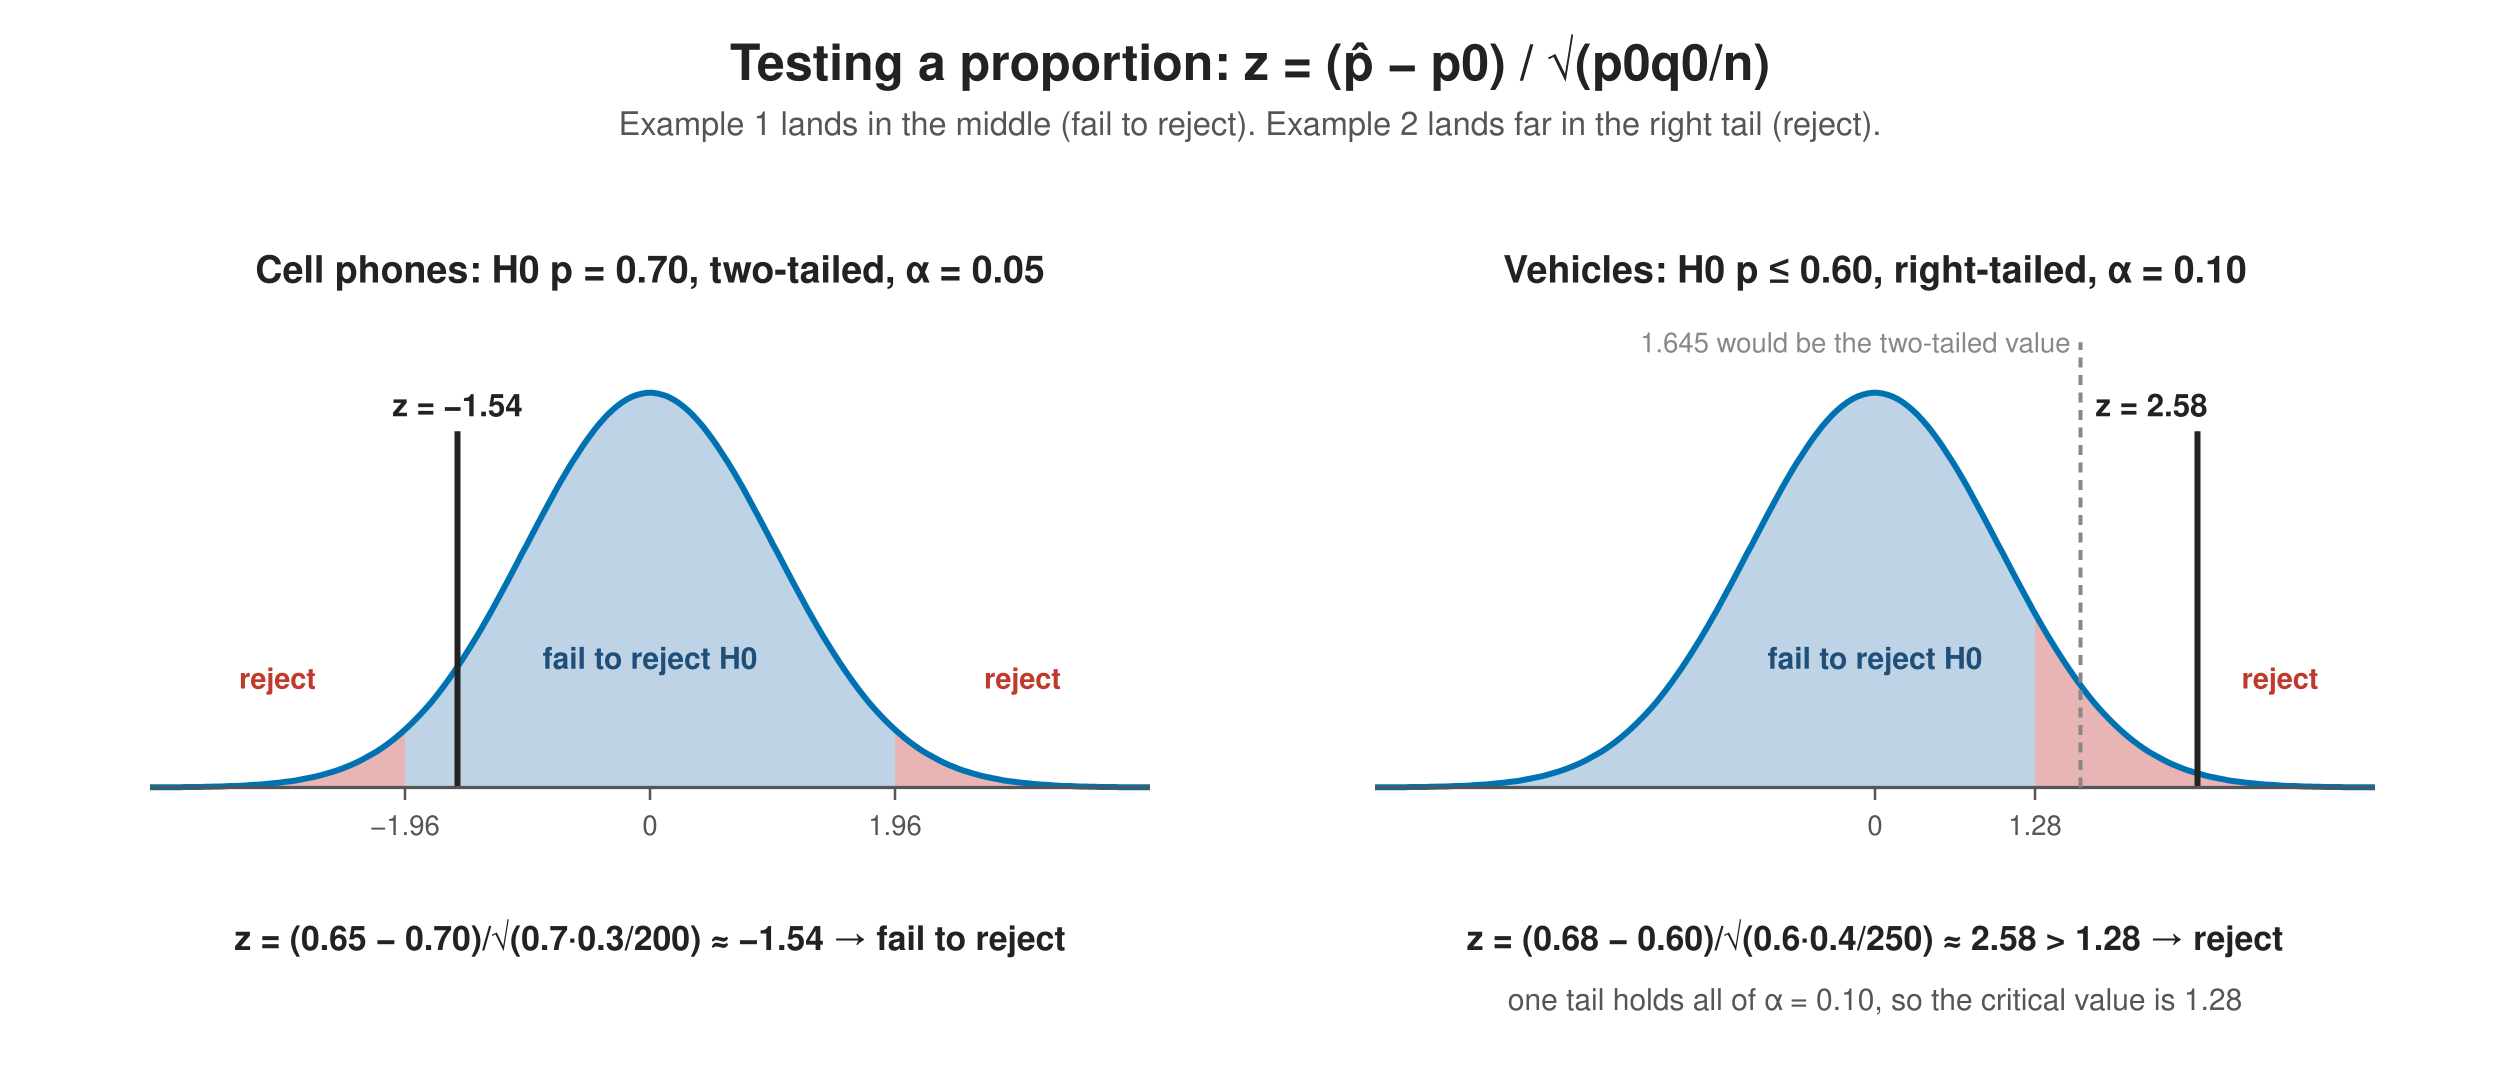
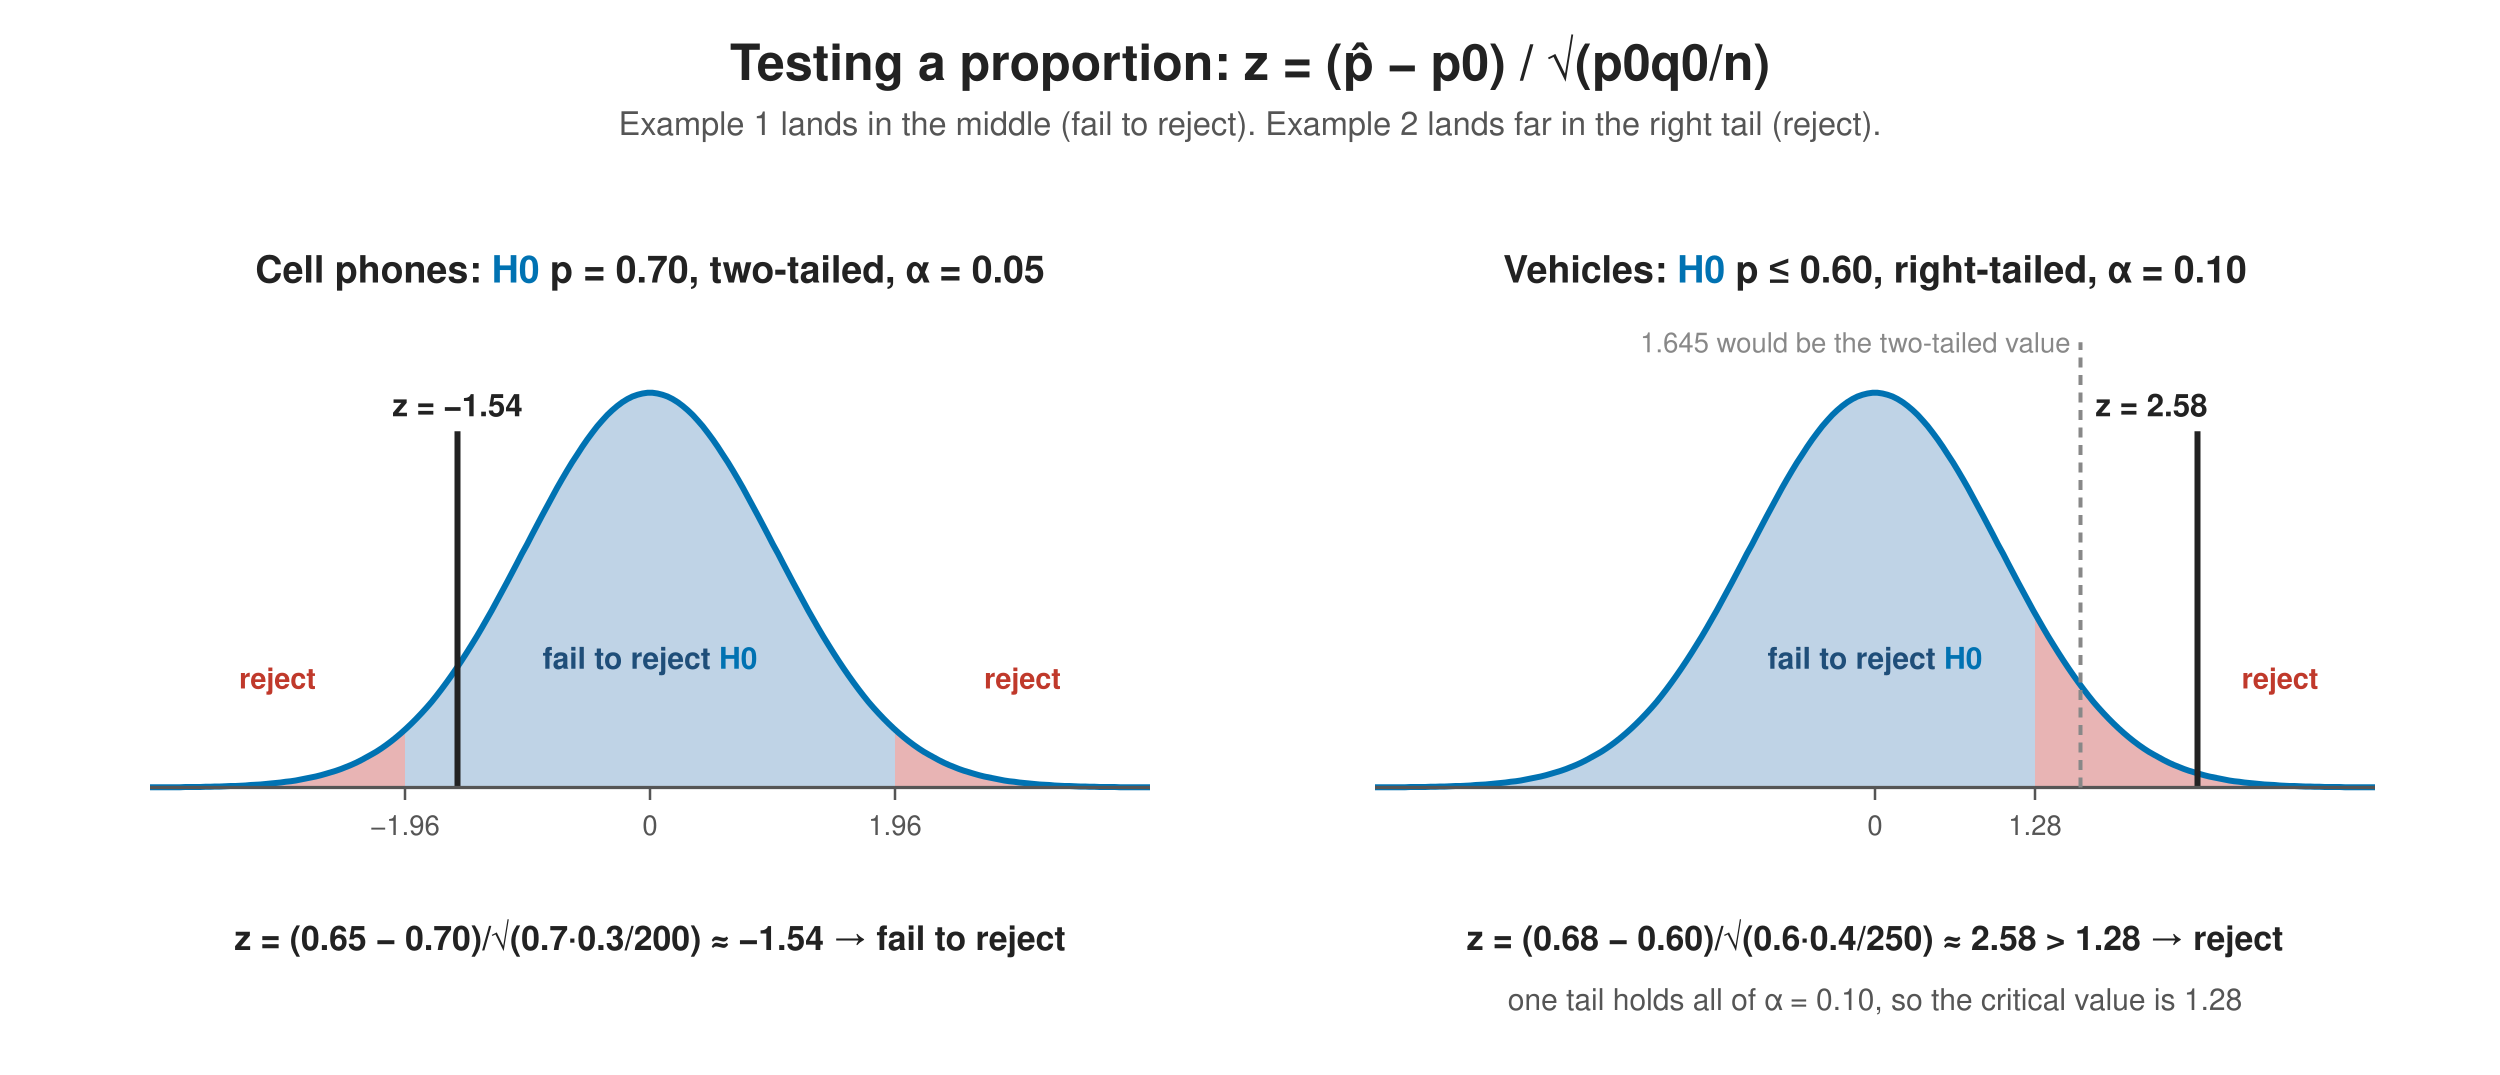
<svg xmlns="http://www.w3.org/2000/svg" width="1000" height="430" viewBox="0 0 1000 430" font-family="Helvetica, Arial, sans-serif">
  <rect width="100%" height="100%" fill="#ffffff" />
  <text x="500.0" y="32.0" font-size="20" fill="#222222" text-anchor="middle" font-weight="bold">Testing a proportion: z = (p̂ − p0) / √(p0q0/n)</text>
  <text x="500.0" y="54.0" font-size="13" fill="#555555" text-anchor="middle">Example 1 lands in the middle (fail to reject). Example 2 lands far in the right tail (reject).</text>
-   <text x="260.0" y="113.0" font-size="15" fill="#222222" text-anchor="middle" font-weight="bold">Cell phones: H0 p = 0.70, two-tailed, α = 0.05</text>
+   <text x="260.0" y="113.0" font-size="15" fill="#222222" text-anchor="middle" font-weight="bold">Cell phones: <tspan fill="#0072B2">H0</tspan> p = 0.70, two-tailed, α = 0.05</text>
  <polygon points="60.0,315.0 60.0,314.9 63.4,314.9 66.7,314.9 70.1,314.9 73.4,314.9 76.8,314.8 80.2,314.8 83.5,314.7 86.9,314.6 90.3,314.5 93.6,314.4 97.0,314.2 100.3,314.0 103.7,313.8 107.1,313.5 110.4,313.2 113.8,312.8 117.1,312.3 120.5,311.8 123.9,311.1 127.2,310.4 130.6,309.5 133.9,308.4 137.3,307.2 140.7,305.8 144.0,304.3 147.4,302.5 150.8,300.5 154.1,298.2 157.5,295.7 160.8,292.9 164.2,289.8 167.6,286.4 170.9,282.7 174.3,278.7 177.6,274.3 181.0,269.7 184.4,264.7 187.7,259.4 191.1,253.9 194.5,248.1 197.8,242.1 201.2,236.0 204.5,229.6 207.9,223.2 211.3,216.8 214.6,210.4 218.0,204.1 221.3,197.9 224.7,191.9 228.1,186.2 231.4,180.9 234.8,175.9 238.2,171.5 241.5,167.5 244.9,164.1 248.2,161.4 251.6,159.3 255.0,157.9 258.3,157.2 261.7,157.2 265.0,157.9 268.4,159.3 271.8,161.4 275.1,164.1 278.5,167.5 281.8,171.5 285.2,175.9 288.6,180.9 291.9,186.2 295.3,191.9 298.7,197.9 302.0,204.1 305.4,210.4 308.7,216.8 312.1,223.2 315.5,229.6 318.8,236.0 322.2,242.1 325.5,248.1 328.9,253.9 332.3,259.4 335.6,264.7 339.0,269.7 342.4,274.3 345.7,278.7 349.1,282.7 352.4,286.4 355.8,289.8 359.2,292.9 362.5,295.7 365.9,298.2 369.2,300.5 372.6,302.5 376.0,304.3 379.3,305.8 382.7,307.2 386.1,308.4 389.4,309.5 392.8,310.4 396.1,311.1 399.5,311.8 402.9,312.3 406.2,312.8 409.6,313.2 412.9,313.5 416.3,313.8 419.7,314.0 423.0,314.2 426.4,314.4 429.7,314.5 433.1,314.6 436.5,314.7 439.8,314.8 443.2,314.8 446.6,314.9 449.9,314.9 453.3,314.9 456.6,314.9 460.0,314.9 460.0,315.0" stroke="none" fill="#BFD3E6" />
  <polygon points="60.0,315.0 60.0,314.9 60.9,314.9 61.7,314.9 62.6,314.9 63.4,314.9 64.3,314.9 65.1,314.9 66.0,314.9 66.9,314.9 67.7,314.9 68.6,314.9 69.4,314.9 70.3,314.9 71.1,314.9 72.0,314.9 72.9,314.9 73.7,314.8 74.6,314.8 75.4,314.8 76.3,314.8 77.1,314.8 78.0,314.8 78.9,314.8 79.7,314.8 80.6,314.7 81.4,314.7 82.3,314.7 83.1,314.7 84.0,314.7 84.9,314.7 85.7,314.6 86.6,314.6 87.4,314.6 88.3,314.6 89.1,314.5 90.0,314.5 90.9,314.5 91.7,314.5 92.6,314.4 93.4,314.4 94.3,314.3 95.1,314.3 96.0,314.3 96.9,314.2 97.7,314.2 98.6,314.1 99.4,314.1 100.3,314.0 101.1,314.0 102.0,313.9 102.9,313.9 103.7,313.8 104.6,313.7 105.4,313.7 106.3,313.6 107.1,313.5 108.0,313.4 108.9,313.4 109.7,313.3 110.6,313.2 111.4,313.1 112.3,313.0 113.1,312.9 114.0,312.8 114.9,312.7 115.7,312.5 116.6,312.4 117.4,312.3 118.3,312.2 119.1,312.0 120.0,311.9 120.9,311.7 121.7,311.6 122.6,311.4 123.4,311.2 124.3,311.0 125.1,310.8 126.0,310.6 126.9,310.4 127.7,310.2 128.6,310.0 129.4,309.8 130.3,309.5 131.1,309.3 132.0,309.0 132.9,308.8 133.7,308.5 134.6,308.2 135.4,307.9 136.3,307.6 137.1,307.3 138.0,307.0 138.9,306.6 139.7,306.3 140.6,305.9 141.4,305.5 142.3,305.1 143.1,304.7 144.0,304.3 144.9,303.9 145.7,303.4 146.6,303.0 147.4,302.5 148.3,302.0 149.1,301.5 150.0,301.0 150.9,300.4 151.7,299.9 152.6,299.3 153.4,298.7 154.3,298.1 155.1,297.5 156.0,296.8 156.9,296.2 157.7,295.5 158.6,294.8 159.4,294.1 160.3,293.4 161.1,292.6 162.0,291.9 162.0,315.0" stroke="none" fill="#E8B4B4" />
  <polygon points="358.0,315.0 358.0,291.9 358.9,292.6 359.7,293.4 360.6,294.1 361.4,294.8 362.3,295.5 363.1,296.2 364.0,296.8 364.9,297.5 365.7,298.1 366.6,298.7 367.4,299.3 368.3,299.9 369.1,300.4 370.0,301.0 370.9,301.5 371.7,302.0 372.6,302.5 373.4,303.0 374.3,303.4 375.1,303.9 376.0,304.3 376.9,304.7 377.7,305.1 378.6,305.5 379.4,305.9 380.3,306.3 381.1,306.6 382.0,307.0 382.9,307.3 383.7,307.6 384.6,307.9 385.4,308.2 386.3,308.5 387.1,308.8 388.0,309.0 388.9,309.3 389.7,309.5 390.6,309.8 391.4,310.0 392.3,310.2 393.1,310.4 394.0,310.6 394.9,310.8 395.7,311.0 396.6,311.2 397.4,311.4 398.3,311.6 399.1,311.7 400.0,311.9 400.9,312.0 401.7,312.2 402.6,312.3 403.4,312.4 404.3,312.5 405.1,312.7 406.0,312.8 406.9,312.9 407.7,313.0 408.6,313.1 409.4,313.2 410.3,313.3 411.1,313.4 412.0,313.4 412.9,313.5 413.7,313.6 414.6,313.7 415.4,313.7 416.3,313.8 417.1,313.9 418.0,313.9 418.9,314.0 419.7,314.0 420.6,314.1 421.4,314.1 422.3,314.2 423.1,314.2 424.0,314.3 424.9,314.3 425.7,314.3 426.6,314.4 427.4,314.4 428.3,314.5 429.1,314.5 430.0,314.5 430.9,314.5 431.7,314.6 432.6,314.6 433.4,314.6 434.3,314.6 435.1,314.7 436.0,314.7 436.9,314.7 437.7,314.7 438.6,314.7 439.4,314.7 440.3,314.8 441.1,314.8 442.0,314.8 442.9,314.8 443.7,314.8 444.6,314.8 445.4,314.8 446.3,314.8 447.1,314.9 448.0,314.9 448.9,314.9 449.7,314.9 450.6,314.9 451.4,314.9 452.3,314.9 453.1,314.9 454.0,314.9 454.9,314.9 455.7,314.9 456.6,314.9 457.4,314.9 458.3,314.9 459.1,314.9 460.0,314.9 460.0,315.0" stroke="none" fill="#E8B4B4" />
  <polyline points="60.0,314.9 62.0,314.9 64.0,314.9 66.0,314.9 68.0,314.9 70.1,314.9 72.1,314.9 74.1,314.8 76.1,314.8 78.1,314.8 80.1,314.8 82.1,314.7 84.1,314.7 86.1,314.6 88.1,314.6 90.2,314.5 92.2,314.4 94.2,314.4 96.2,314.3 98.2,314.2 100.2,314.0 102.2,313.9 104.2,313.8 106.2,313.6 108.2,313.4 110.3,313.2 112.3,313.0 114.3,312.7 116.3,312.5 118.3,312.2 120.3,311.8 122.3,311.4 124.3,311.0 126.3,310.6 128.3,310.1 130.4,309.5 132.4,308.9 134.4,308.3 136.4,307.6 138.4,306.8 140.4,306.0 142.4,305.1 144.4,304.1 146.4,303.0 148.4,301.9 150.5,300.7 152.5,299.4 154.5,298.0 156.5,296.5 158.5,294.9 160.5,293.2 162.5,291.4 164.5,289.5 166.5,287.5 168.5,285.4 170.6,283.1 172.6,280.8 174.6,278.3 176.6,275.7 178.6,273.0 180.6,270.2 182.6,267.3 184.6,264.3 186.6,261.2 188.6,258.0 190.7,254.6 192.7,251.2 194.7,247.7 196.7,244.2 198.7,240.5 200.7,236.8 202.7,233.1 204.7,229.3 206.7,225.5 208.7,221.6 210.8,217.8 212.8,213.9 214.8,210.1 216.8,206.3 218.8,202.6 220.8,198.9 222.8,195.2 224.8,191.7 226.8,188.3 228.8,185.0 230.9,181.8 232.9,178.7 234.9,175.8 236.9,173.1 238.9,170.5 240.9,168.2 242.9,166.0 244.9,164.1 246.9,162.4 248.9,160.9 251.0,159.6 253.0,158.6 255.0,157.9 257.0,157.4 259.0,157.1 261.0,157.1 263.0,157.4 265.0,157.9 267.0,158.6 269.0,159.6 271.1,160.9 273.1,162.4 275.1,164.1 277.1,166.0 279.1,168.2 281.1,170.5 283.1,173.1 285.1,175.8 287.1,178.7 289.1,181.8 291.2,185.0 293.2,188.3 295.2,191.7 297.2,195.2 299.2,198.9 301.2,202.6 303.2,206.3 305.2,210.1 307.2,213.9 309.2,217.8 311.3,221.6 313.3,225.5 315.3,229.3 317.3,233.1 319.3,236.8 321.3,240.5 323.3,244.2 325.3,247.7 327.3,251.2 329.3,254.6 331.4,258.0 333.4,261.2 335.4,264.3 337.4,267.3 339.4,270.2 341.4,273.0 343.4,275.7 345.4,278.3 347.4,280.8 349.4,283.1 351.5,285.4 353.5,287.5 355.5,289.5 357.5,291.4 359.5,293.2 361.5,294.9 363.5,296.5 365.5,298.0 367.5,299.4 369.5,300.7 371.6,301.9 373.6,303.0 375.6,304.1 377.6,305.1 379.6,306.0 381.6,306.8 383.6,307.6 385.6,308.3 387.6,308.9 389.6,309.5 391.7,310.1 393.7,310.6 395.7,311.0 397.7,311.4 399.7,311.8 401.7,312.2 403.7,312.5 405.7,312.7 407.7,313.0 409.7,313.2 411.8,313.4 413.8,313.6 415.8,313.8 417.8,313.9 419.8,314.0 421.8,314.2 423.8,314.3 425.8,314.4 427.8,314.4 429.8,314.5 431.9,314.6 433.9,314.6 435.9,314.7 437.9,314.7 439.9,314.8 441.9,314.8 443.9,314.8 445.9,314.8 447.9,314.9 449.9,314.9 452.0,314.9 454.0,314.9 456.0,314.9 458.0,314.9 460.0,314.9" stroke="#0072B2" stroke-width="2.4" fill="none" />
-   <text x="260.0" y="267.5" font-size="12" fill="#1F4E79" text-anchor="middle" font-weight="bold">fail to reject H0</text>
+   <text x="260.0" y="267.5" font-size="12" fill="#1F4E79" text-anchor="middle" font-weight="bold">fail to reject <tspan fill="#0072B2">H0</tspan>
+   </text>
  <text x="111.0" y="275.4" font-size="11.5" fill="#C0392B" text-anchor="middle" font-weight="bold">reject</text>
  <text x="409.0" y="275.4" font-size="11.5" fill="#C0392B" text-anchor="middle" font-weight="bold">reject</text>
  <line x1="183.0" y1="315.0" x2="183.0" y2="172.5" stroke="#222222" stroke-width="2.4" fill="none" />
  <text x="183.0" y="166.5" font-size="12.5" fill="#222222" text-anchor="middle" font-weight="bold">z = −1.54</text>
  <line x1="60.0" y1="315.0" x2="460.0" y2="315.0" stroke="#555555" stroke-width="1.3" fill="none" />
  <line x1="162.0" y1="315.0" x2="162.0" y2="320.0" stroke="#555555" stroke-width="1" fill="none" />
  <text x="162.0" y="334.0" font-size="11" fill="#555555" text-anchor="middle">−1.96</text>
  <line x1="260.0" y1="315.0" x2="260.0" y2="320.0" stroke="#555555" stroke-width="1" fill="none" />
  <text x="260.0" y="334.0" font-size="11" fill="#555555" text-anchor="middle">0</text>
  <line x1="358.0" y1="315.0" x2="358.0" y2="320.0" stroke="#555555" stroke-width="1" fill="none" />
  <text x="358.0" y="334.0" font-size="11" fill="#555555" text-anchor="middle">1.96</text>
-   <text x="750.0" y="113.0" font-size="15" fill="#222222" text-anchor="middle" font-weight="bold">Vehicles: H0 p ≤ 0.60, right-tailed, α = 0.10</text>
+   <text x="750.0" y="113.0" font-size="15" fill="#222222" text-anchor="middle" font-weight="bold">Vehicles: <tspan fill="#0072B2">H0</tspan> p ≤ 0.60, right-tailed, α = 0.10</text>
  <polygon points="550.0,315.0 550.0,314.9 553.4,314.9 556.7,314.9 560.1,314.9 563.4,314.9 566.8,314.8 570.2,314.8 573.5,314.7 576.9,314.6 580.3,314.5 583.6,314.4 587.0,314.2 590.3,314.0 593.7,313.8 597.1,313.5 600.4,313.2 603.8,312.8 607.1,312.3 610.5,311.8 613.9,311.1 617.2,310.4 620.6,309.5 623.9,308.4 627.3,307.2 630.7,305.8 634.0,304.3 637.4,302.5 640.8,300.5 644.1,298.2 647.5,295.7 650.8,292.9 654.2,289.8 657.6,286.4 660.9,282.7 664.3,278.7 667.6,274.3 671.0,269.7 674.4,264.7 677.7,259.4 681.1,253.9 684.5,248.1 687.8,242.1 691.2,236.0 694.5,229.6 697.9,223.2 701.3,216.8 704.6,210.4 708.0,204.1 711.3,197.9 714.7,191.9 718.1,186.2 721.4,180.9 724.8,175.9 728.2,171.5 731.5,167.5 734.9,164.1 738.2,161.4 741.6,159.3 745.0,157.9 748.3,157.2 751.7,157.2 755.0,157.9 758.4,159.3 761.8,161.4 765.1,164.1 768.5,167.5 771.8,171.5 775.2,175.9 778.6,180.9 781.9,186.2 785.3,191.9 788.7,197.9 792.0,204.1 795.4,210.4 798.7,216.8 802.1,223.2 805.5,229.6 808.8,236.0 812.2,242.1 815.5,248.1 818.9,253.9 822.3,259.4 825.6,264.7 829.0,269.7 832.4,274.3 835.7,278.7 839.1,282.7 842.4,286.4 845.8,289.8 849.2,292.9 852.5,295.7 855.9,298.2 859.2,300.5 862.6,302.5 866.0,304.3 869.3,305.8 872.7,307.2 876.1,308.4 879.4,309.5 882.8,310.4 886.1,311.1 889.5,311.8 892.9,312.3 896.2,312.8 899.6,313.2 902.9,313.5 906.3,313.8 909.7,314.0 913.0,314.2 916.4,314.4 919.7,314.5 923.1,314.6 926.5,314.7 929.8,314.8 933.2,314.8 936.6,314.9 939.9,314.9 943.3,314.9 946.6,314.9 950.0,314.9 950.0,315.0" stroke="none" fill="#BFD3E6" />
  <polygon points="814.0,315.0 814.0,245.4 815.1,247.4 816.3,249.4 817.4,251.4 818.6,253.3 819.7,255.3 820.9,257.1 822.0,259.0 823.1,260.8 824.3,262.6 825.4,264.4 826.6,266.1 827.7,267.8 828.9,269.5 830.0,271.1 831.1,272.7 832.3,274.2 833.4,275.7 834.6,277.2 835.7,278.7 836.9,280.1 838.0,281.4 839.1,282.8 840.3,284.1 841.4,285.3 842.6,286.5 843.7,287.7 844.9,288.9 846.0,290.0 847.1,291.1 848.3,292.1 849.4,293.1 850.6,294.1 851.7,295.1 852.9,296.0 854.0,296.8 855.1,297.7 856.3,298.5 857.4,299.3 858.6,300.1 859.7,300.8 860.9,301.5 862.0,302.2 863.1,302.8 864.3,303.4 865.4,304.0 866.6,304.6 867.7,305.1 868.9,305.6 870.0,306.1 871.1,306.6 872.3,307.1 873.4,307.5 874.6,307.9 875.7,308.3 876.9,308.7 878.0,309.0 879.1,309.4 880.3,309.7 881.4,310.0 882.6,310.3 883.7,310.6 884.9,310.8 886.0,311.1 887.1,311.3 888.3,311.6 889.4,311.8 890.6,312.0 891.7,312.2 892.9,312.3 894.0,312.5 895.1,312.7 896.3,312.8 897.4,313.0 898.6,313.1 899.7,313.2 900.9,313.3 902.0,313.4 903.1,313.6 904.3,313.6 905.4,313.7 906.6,313.8 907.7,313.9 908.9,314.0 910.0,314.1 911.1,314.1 912.3,314.2 913.4,314.2 914.6,314.3 915.7,314.3 916.9,314.4 918.0,314.4 919.1,314.5 920.3,314.5 921.4,314.6 922.6,314.6 923.7,314.6 924.9,314.7 926.0,314.7 927.1,314.7 928.3,314.7 929.4,314.7 930.6,314.8 931.7,314.8 932.9,314.8 934.0,314.8 935.1,314.8 936.3,314.8 937.4,314.9 938.6,314.9 939.7,314.9 940.9,314.9 942.0,314.9 943.1,314.9 944.3,314.9 945.4,314.9 946.6,314.9 947.7,314.9 948.9,314.9 950.0,314.9 950.0,315.0" stroke="none" fill="#E8B4B4" />
  <polyline points="550.0,314.9 552.0,314.9 554.0,314.9 556.0,314.9 558.0,314.9 560.1,314.9 562.1,314.9 564.1,314.8 566.1,314.8 568.1,314.8 570.1,314.8 572.1,314.7 574.1,314.7 576.1,314.6 578.1,314.6 580.2,314.5 582.2,314.4 584.2,314.4 586.2,314.3 588.2,314.2 590.2,314.0 592.2,313.9 594.2,313.8 596.2,313.6 598.2,313.4 600.3,313.2 602.3,313.0 604.3,312.7 606.3,312.5 608.3,312.2 610.3,311.8 612.3,311.4 614.3,311.0 616.3,310.6 618.3,310.1 620.4,309.5 622.4,308.9 624.4,308.3 626.4,307.6 628.4,306.8 630.4,306.0 632.4,305.1 634.4,304.1 636.4,303.0 638.4,301.9 640.5,300.7 642.5,299.4 644.5,298.0 646.5,296.5 648.5,294.9 650.5,293.2 652.5,291.4 654.5,289.5 656.5,287.5 658.5,285.4 660.6,283.1 662.6,280.8 664.6,278.3 666.6,275.7 668.6,273.0 670.6,270.2 672.6,267.3 674.6,264.3 676.6,261.2 678.6,258.0 680.7,254.6 682.7,251.2 684.7,247.7 686.7,244.2 688.7,240.5 690.7,236.8 692.7,233.1 694.7,229.3 696.7,225.5 698.7,221.6 700.8,217.8 702.8,213.9 704.8,210.1 706.8,206.3 708.8,202.6 710.8,198.9 712.8,195.2 714.8,191.7 716.8,188.3 718.8,185.0 720.9,181.8 722.9,178.7 724.9,175.8 726.9,173.1 728.9,170.5 730.9,168.2 732.9,166.0 734.9,164.1 736.9,162.4 738.9,160.9 741.0,159.6 743.0,158.6 745.0,157.9 747.0,157.4 749.0,157.1 751.0,157.1 753.0,157.4 755.0,157.9 757.0,158.6 759.0,159.6 761.1,160.9 763.1,162.4 765.1,164.1 767.1,166.0 769.1,168.2 771.1,170.5 773.1,173.1 775.1,175.8 777.1,178.7 779.1,181.8 781.2,185.0 783.2,188.3 785.2,191.7 787.2,195.2 789.2,198.9 791.2,202.6 793.2,206.3 795.2,210.1 797.2,213.9 799.2,217.8 801.3,221.6 803.3,225.5 805.3,229.3 807.3,233.1 809.3,236.8 811.3,240.5 813.3,244.2 815.3,247.7 817.3,251.2 819.3,254.6 821.4,258.0 823.4,261.2 825.4,264.3 827.4,267.3 829.4,270.2 831.4,273.0 833.4,275.7 835.4,278.3 837.4,280.8 839.4,283.1 841.5,285.4 843.5,287.5 845.5,289.5 847.5,291.4 849.5,293.2 851.5,294.9 853.5,296.5 855.5,298.0 857.5,299.4 859.5,300.7 861.6,301.9 863.6,303.0 865.6,304.1 867.6,305.1 869.6,306.0 871.6,306.8 873.6,307.6 875.6,308.3 877.6,308.9 879.6,309.5 881.7,310.1 883.7,310.6 885.7,311.0 887.7,311.4 889.7,311.8 891.7,312.2 893.7,312.5 895.7,312.7 897.7,313.0 899.7,313.2 901.8,313.4 903.8,313.6 905.8,313.8 907.8,313.9 909.8,314.0 911.8,314.2 913.8,314.3 915.8,314.4 917.8,314.4 919.8,314.5 921.9,314.6 923.9,314.6 925.9,314.7 927.9,314.7 929.9,314.8 931.9,314.8 933.9,314.8 935.9,314.8 937.9,314.9 939.9,314.9 942.0,314.9 944.0,314.9 946.0,314.9 948.0,314.9 950.0,314.9" stroke="#0072B2" stroke-width="2.4" fill="none" />
-   <text x="750.0" y="267.5" font-size="12" fill="#1F4E79" text-anchor="middle" font-weight="bold">fail to reject H0</text>
+   <text x="750.0" y="267.5" font-size="12" fill="#1F4E79" text-anchor="middle" font-weight="bold">fail to reject <tspan fill="#0072B2">H0</tspan>
+   </text>
  <text x="912.0" y="275.4" font-size="11.5" fill="#C0392B" text-anchor="middle" font-weight="bold">reject</text>
  <line x1="879.0" y1="315.0" x2="879.0" y2="172.5" stroke="#222222" stroke-width="2.4" fill="none" />
  <text x="883.0" y="166.5" font-size="12.5" fill="#222222" text-anchor="end" font-weight="bold">z = 2.58</text>
  <line x1="550.0" y1="315.0" x2="950.0" y2="315.0" stroke="#555555" stroke-width="1.3" fill="none" />
  <line x1="750.0" y1="315.0" x2="750.0" y2="320.0" stroke="#555555" stroke-width="1" fill="none" />
  <text x="750.0" y="334.0" font-size="11" fill="#555555" text-anchor="middle">0</text>
  <line x1="814.0" y1="315.0" x2="814.0" y2="320.0" stroke="#555555" stroke-width="1" fill="none" />
  <text x="814.0" y="334.0" font-size="11" fill="#555555" text-anchor="middle">1.28</text>
  <line x1="832.2" y1="315.0" x2="832.2" y2="136.9" stroke="#888888" stroke-width="1.6" stroke-dasharray="4,3" fill="none" />
  <text x="828.2" y="140.9" font-size="11" fill="#888888" text-anchor="end">1.645 would be the two-tailed value</text>
  <text x="260.0" y="380.0" font-size="13.5" fill="#222222" text-anchor="middle" font-weight="bold">z = (0.65 − 0.70)/√(0.7·0.3/200) ≈ −1.54 → fail to reject</text>
  <text x="750.0" y="380.0" font-size="13.5" fill="#222222" text-anchor="middle" font-weight="bold">z = (0.68 − 0.60)/√(0.6·0.4/250) ≈ 2.58 &gt; 1.28 → reject</text>
  <text x="750.0" y="404.0" font-size="12" fill="#555555" text-anchor="middle">one tail holds all of α = 0.10, so the critical value is 1.28</text>
</svg>
